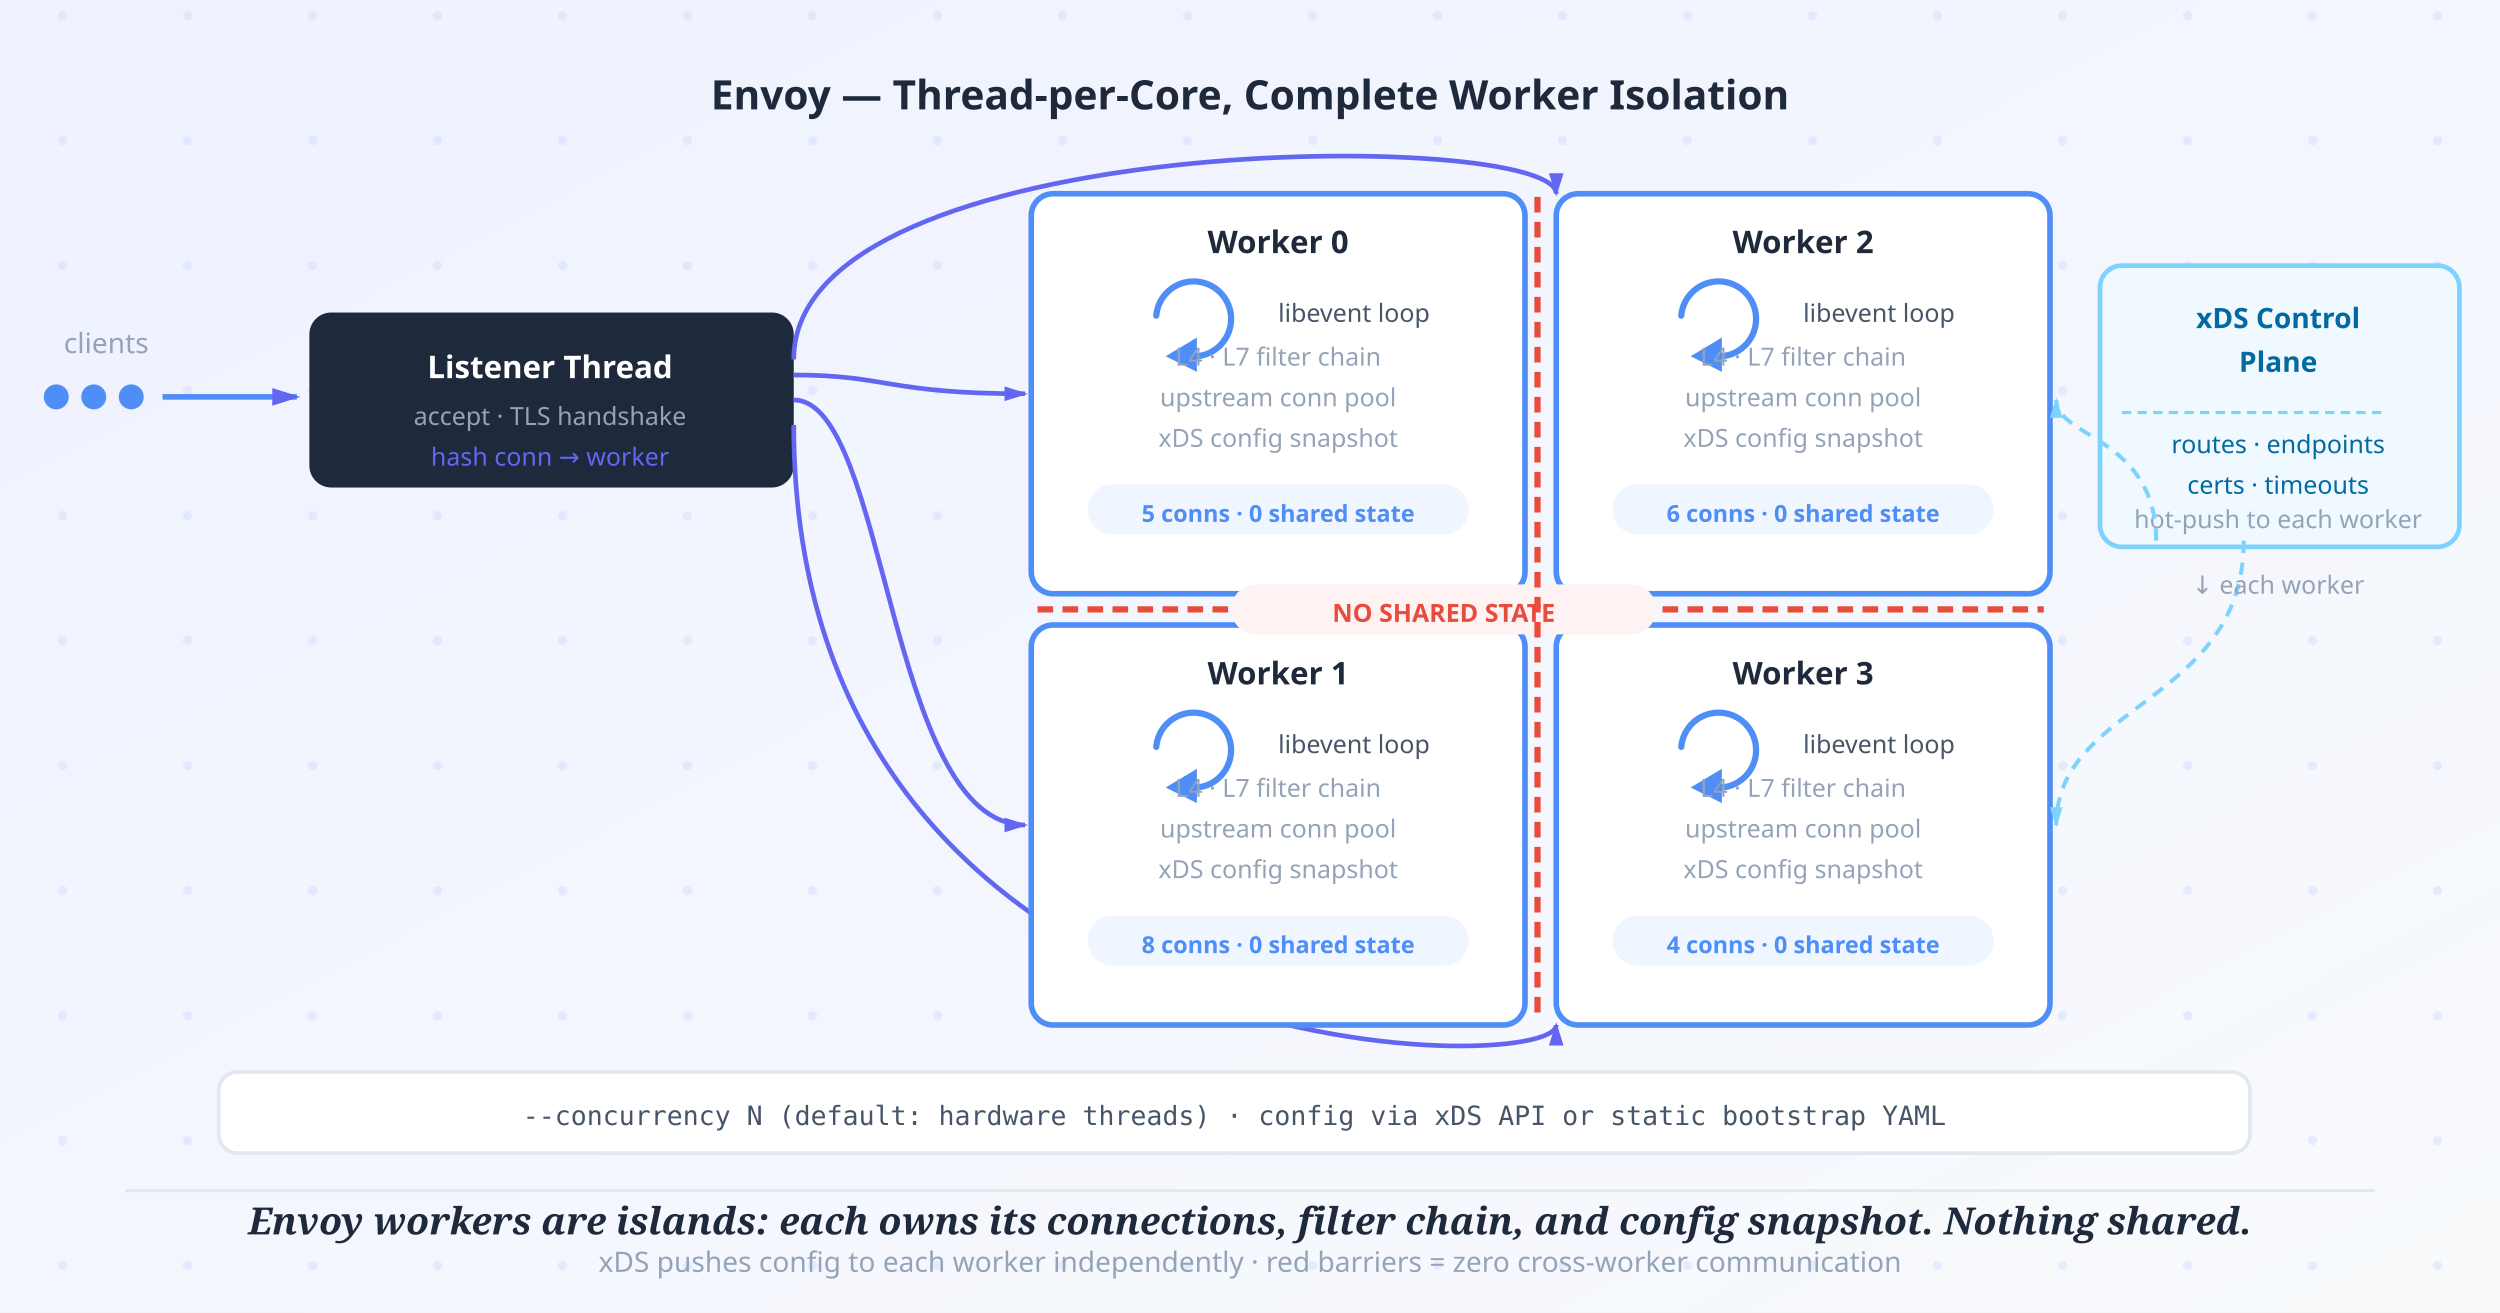
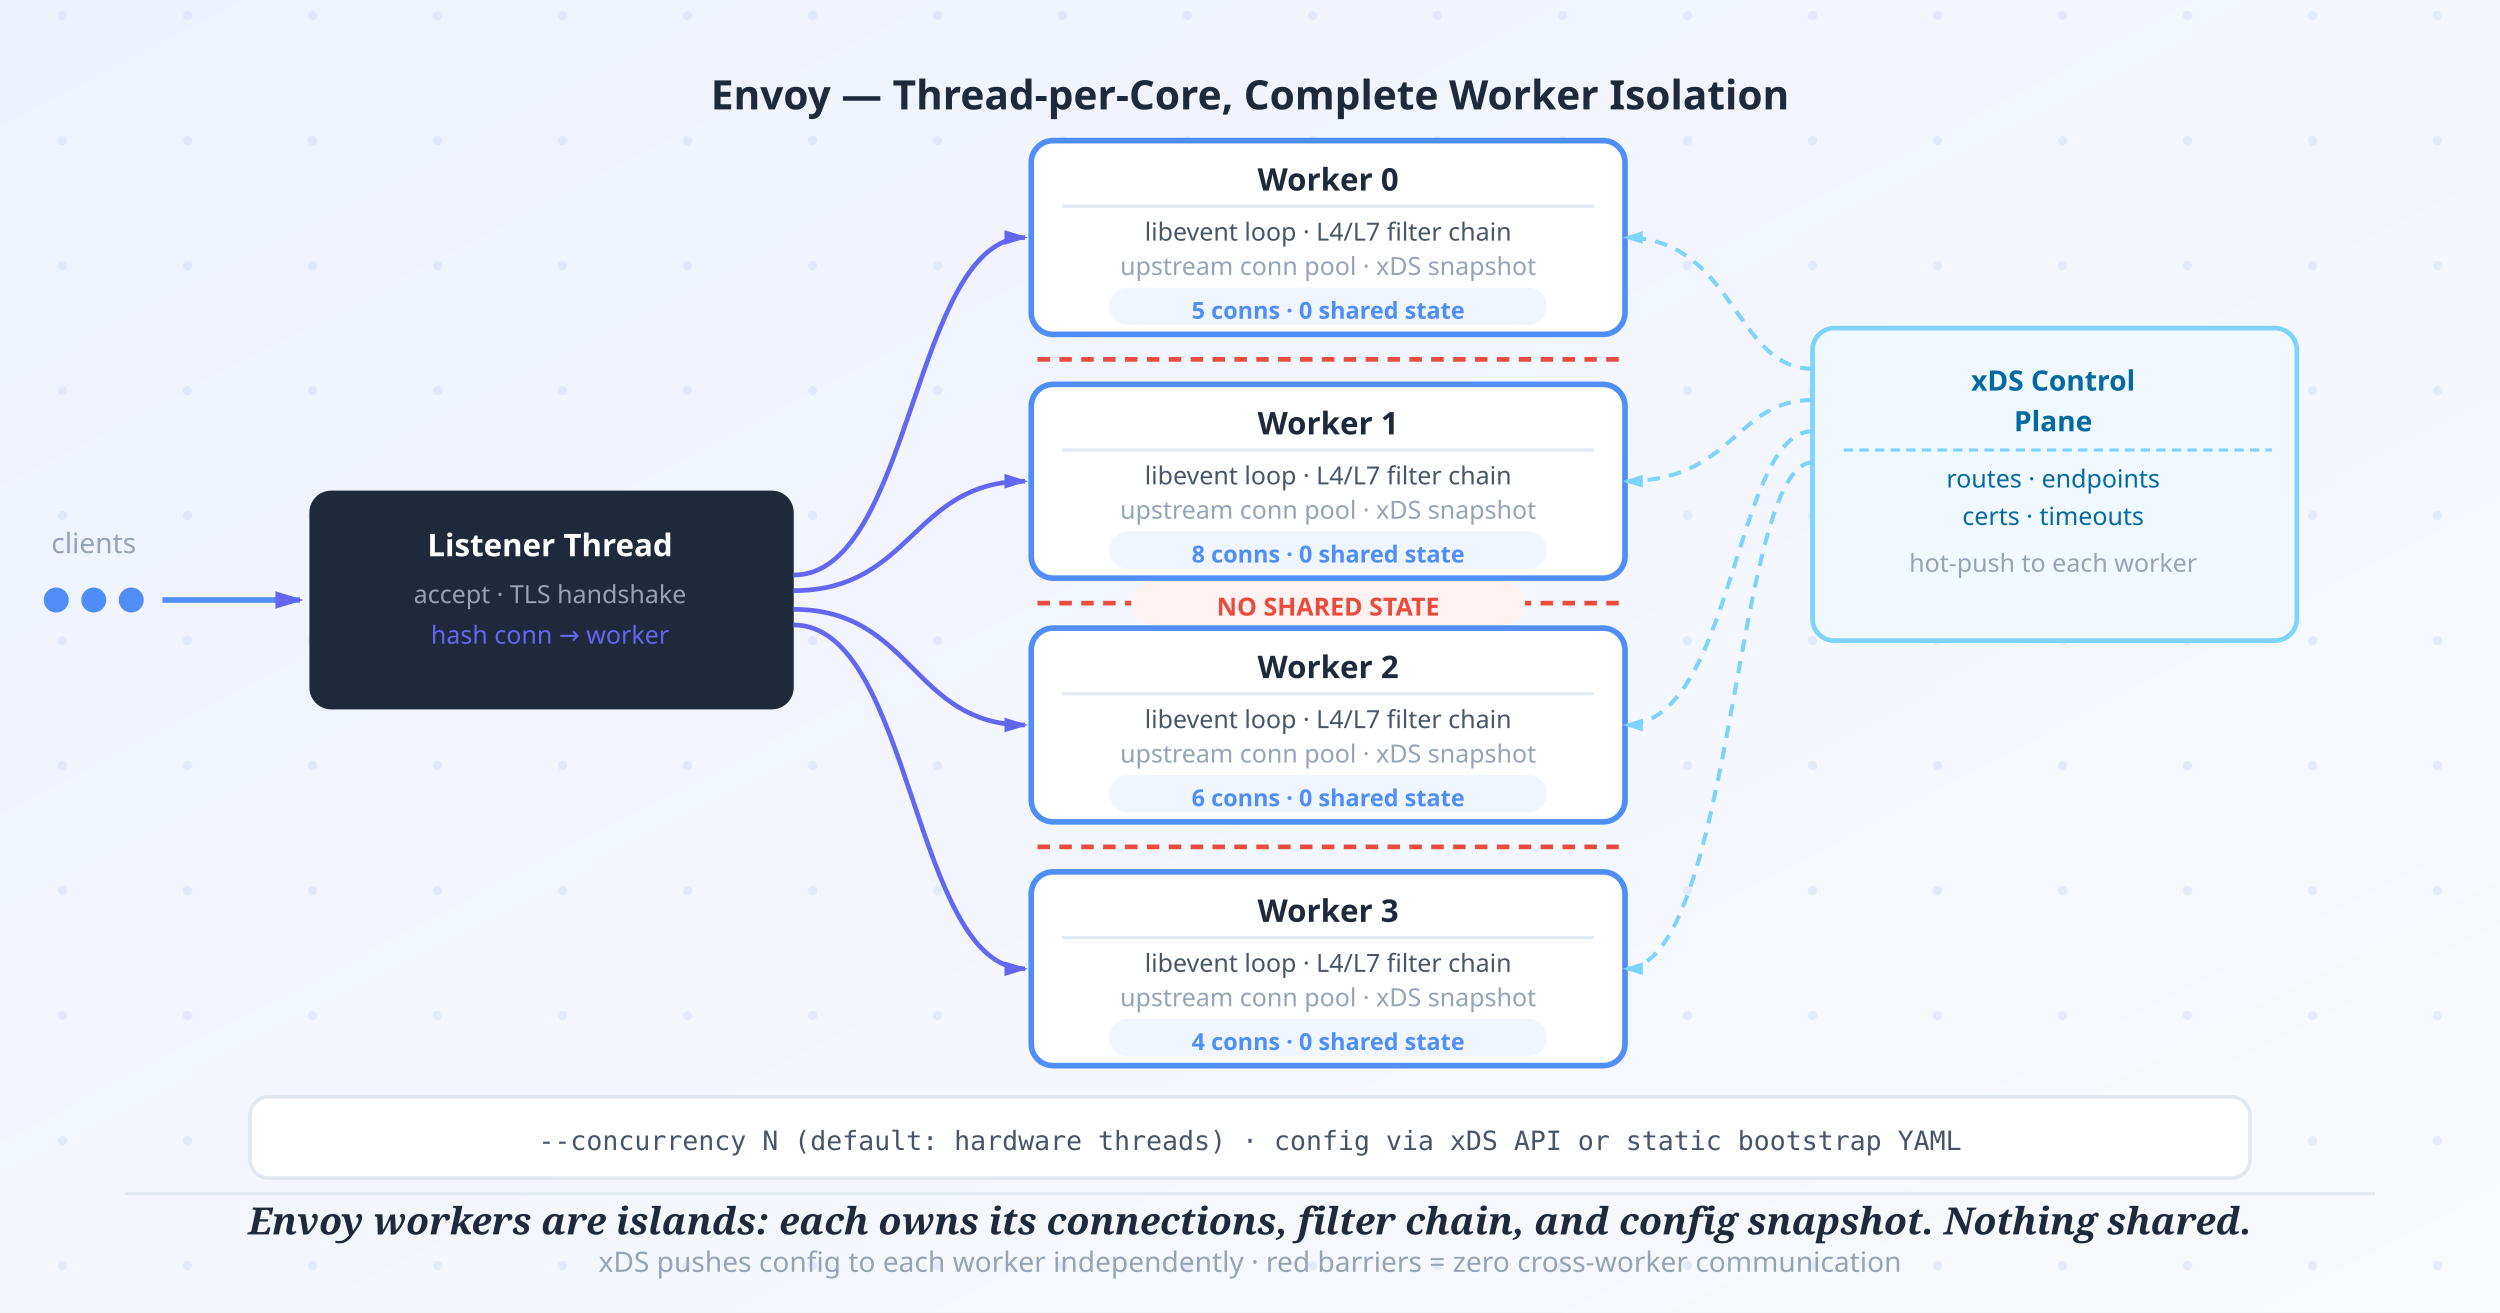
<svg xmlns="http://www.w3.org/2000/svg" viewBox="0 -25 800 420" width="800">
  <defs>
    <linearGradient id="bg" x1="0" y1="0" x2="1" y2="1">
      <stop offset="0%" stop-color="#eef2ff" />
      <stop offset="100%" stop-color="#f8fafc" />
    </linearGradient>
    <pattern id="dots" width="40" height="40" patternUnits="userSpaceOnUse">
      <circle cx="20" cy="20" r="1.5" fill="#c7d2fe" opacity="0.35" />
    </pattern>
    <marker id="arr-v" viewBox="0 0 8 5" refX="7" refY="2.5" markerWidth="5" markerHeight="5" orient="auto">
      <polygon points="0,0 8,2.5 0,5" fill="#6366f1" />
    </marker>
    <marker id="arr-x" viewBox="0 0 8 5" refX="7" refY="2.5" markerWidth="5" markerHeight="5" orient="auto">
      <polygon points="0,0 8,2.5 0,5" fill="#7dd3fc" />
    </marker>
  </defs>
  <rect x="0" y="-25" width="800" height="420" fill="url(#bg)" />
  <rect x="0" y="-25" width="800" height="420" fill="url(#dots)" />
  <text x="400" y="10" font-family="system-ui,sans-serif" font-size="13" font-weight="700" fill="#1e293b" text-anchor="middle">Envoy — Thread-per-Core, Complete Worker Isolation</text>
-   <text x="34" y="88" font-family="system-ui,sans-serif" font-size="9" fill="#94a3b8" text-anchor="middle">clients</text>
-   <circle cx="18" cy="102" r="4" fill="#4f8ef7" />
-   <circle cx="30" cy="102" r="4" fill="#4f8ef7" />
-   <circle cx="42" cy="102" r="4" fill="#4f8ef7" />
-   <line x1="52" y1="102" x2="95" y2="102" stroke="#4f8ef7" stroke-width="1.8" marker-end="url(#arr-v)" />
-   <rect x="99" y="75" width="155" height="56" rx="7" fill="#1e293b" />
-   <text x="176" y="96" font-family="system-ui,sans-serif" font-size="10" font-weight="700" fill="white" text-anchor="middle">Listener Thread</text>
-   <text x="176" y="111" font-family="system-ui,sans-serif" font-size="8" fill="#94a3b8" text-anchor="middle">accept · TLS handshake</text>
-   <text x="176" y="124" font-family="system-ui,sans-serif" font-size="8" fill="#6366f1" text-anchor="middle">hash conn → worker</text>
-   <path d="M 254 95  C 284 95  284 101 328 101" fill="none" stroke="#6366f1" stroke-width="1.5" marker-end="url(#arr-v)" />
-   <path d="M 254 103 C 284 103 284 239 328 239" fill="none" stroke="#6366f1" stroke-width="1.5" marker-end="url(#arr-v)" />
-   <path d="M 254 90  C 254 16  498 16  498 37" fill="none" stroke="#6366f1" stroke-width="1.5" marker-end="url(#arr-v)" />
-   <path d="M 254 111 C 254 320 498 320 498 303" fill="none" stroke="#6366f1" stroke-width="1.5" marker-end="url(#arr-v)" />
-   <rect x="330" y="37" width="158" height="128" rx="7" fill="white" stroke="#4f8ef7" stroke-width="1.8" />
-   <text x="409" y="56" font-family="system-ui,sans-serif" font-size="10" font-weight="700" fill="#1e293b" text-anchor="middle">Worker 0</text>
-   <path d="M 370 76 A 12 12 0 1 1 383 89" fill="none" stroke="#4f8ef7" stroke-width="2" stroke-linecap="round" />
-   <polygon points="383,83 383,94 373,89" fill="#4f8ef7" />
-   <text x="409" y="78" font-family="system-ui,sans-serif" font-size="8" fill="#475569">libevent loop</text>
-   <text x="409" y="92" font-family="system-ui,sans-serif" font-size="8" fill="#94a3b8" text-anchor="middle">L4 · L7 filter chain</text>
-   <text x="409" y="105" font-family="system-ui,sans-serif" font-size="8" fill="#94a3b8" text-anchor="middle">upstream conn pool</text>
-   <text x="409" y="118" font-family="system-ui,sans-serif" font-size="8" fill="#94a3b8" text-anchor="middle">xDS config snapshot</text>
-   <rect x="348" y="130" width="122" height="16" rx="8" fill="#eff6ff" />
-   <text x="409" y="142" font-family="system-ui,sans-serif" font-size="7.5" font-weight="600" fill="#4f8ef7" text-anchor="middle">5 conns · 0 shared state</text>
-   <rect x="330" y="175" width="158" height="128" rx="7" fill="white" stroke="#4f8ef7" stroke-width="1.8" />
-   <text x="409" y="194" font-family="system-ui,sans-serif" font-size="10" font-weight="700" fill="#1e293b" text-anchor="middle">Worker 1</text>
-   <path d="M 370 214 A 12 12 0 1 1 383 227" fill="none" stroke="#4f8ef7" stroke-width="2" stroke-linecap="round" />
-   <polygon points="383,221 383,232 373,227" fill="#4f8ef7" />
-   <text x="409" y="216" font-family="system-ui,sans-serif" font-size="8" fill="#475569">libevent loop</text>
-   <text x="409" y="230" font-family="system-ui,sans-serif" font-size="8" fill="#94a3b8" text-anchor="middle">L4 · L7 filter chain</text>
-   <text x="409" y="243" font-family="system-ui,sans-serif" font-size="8" fill="#94a3b8" text-anchor="middle">upstream conn pool</text>
-   <text x="409" y="256" font-family="system-ui,sans-serif" font-size="8" fill="#94a3b8" text-anchor="middle">xDS config snapshot</text>
-   <rect x="348" y="268" width="122" height="16" rx="8" fill="#eff6ff" />
-   <text x="409" y="280" font-family="system-ui,sans-serif" font-size="7.5" font-weight="600" fill="#4f8ef7" text-anchor="middle">8 conns · 0 shared state</text>
-   <rect x="498" y="37" width="158" height="128" rx="7" fill="white" stroke="#4f8ef7" stroke-width="1.8" />
-   <text x="577" y="56" font-family="system-ui,sans-serif" font-size="10" font-weight="700" fill="#1e293b" text-anchor="middle">Worker 2</text>
-   <path d="M 538 76 A 12 12 0 1 1 551 89" fill="none" stroke="#4f8ef7" stroke-width="2" stroke-linecap="round" />
-   <polygon points="551,83 551,94 541,89" fill="#4f8ef7" />
-   <text x="577" y="78" font-family="system-ui,sans-serif" font-size="8" fill="#475569">libevent loop</text>
-   <text x="577" y="92" font-family="system-ui,sans-serif" font-size="8" fill="#94a3b8" text-anchor="middle">L4 · L7 filter chain</text>
-   <text x="577" y="105" font-family="system-ui,sans-serif" font-size="8" fill="#94a3b8" text-anchor="middle">upstream conn pool</text>
-   <text x="577" y="118" font-family="system-ui,sans-serif" font-size="8" fill="#94a3b8" text-anchor="middle">xDS config snapshot</text>
-   <rect x="516" y="130" width="122" height="16" rx="8" fill="#eff6ff" />
-   <text x="577" y="142" font-family="system-ui,sans-serif" font-size="7.5" font-weight="600" fill="#4f8ef7" text-anchor="middle">6 conns · 0 shared state</text>
-   <rect x="498" y="175" width="158" height="128" rx="7" fill="white" stroke="#4f8ef7" stroke-width="1.8" />
-   <text x="577" y="194" font-family="system-ui,sans-serif" font-size="10" font-weight="700" fill="#1e293b" text-anchor="middle">Worker 3</text>
-   <path d="M 538 214 A 12 12 0 1 1 551 227" fill="none" stroke="#4f8ef7" stroke-width="2" stroke-linecap="round" />
-   <polygon points="551,221 551,232 541,227" fill="#4f8ef7" />
-   <text x="577" y="216" font-family="system-ui,sans-serif" font-size="8" fill="#475569">libevent loop</text>
-   <text x="577" y="230" font-family="system-ui,sans-serif" font-size="8" fill="#94a3b8" text-anchor="middle">L4 · L7 filter chain</text>
-   <text x="577" y="243" font-family="system-ui,sans-serif" font-size="8" fill="#94a3b8" text-anchor="middle">upstream conn pool</text>
-   <text x="577" y="256" font-family="system-ui,sans-serif" font-size="8" fill="#94a3b8" text-anchor="middle">xDS config snapshot</text>
-   <rect x="516" y="268" width="122" height="16" rx="8" fill="#eff6ff" />
-   <text x="577" y="280" font-family="system-ui,sans-serif" font-size="7.5" font-weight="600" fill="#4f8ef7" text-anchor="middle">4 conns · 0 shared state</text>
-   <line x1="332" y1="170" x2="654" y2="170" stroke="#e74c3c" stroke-width="2" stroke-dasharray="5 3" />
-   <rect x="394" y="162" width="136" height="16" rx="8" fill="#fef2f2" />
-   <text x="462" y="174" font-family="system-ui,sans-serif" font-size="8" font-weight="700" fill="#e74c3c" text-anchor="middle">NO SHARED STATE</text>
-   <line x1="492" y1="38" x2="492" y2="301" stroke="#e74c3c" stroke-width="2" stroke-dasharray="5 3" />
-   <rect x="672" y="60" width="115" height="90" rx="7" fill="#f0f9ff" stroke="#7dd3fc" stroke-width="1.5" />
-   <text x="729" y="80" font-family="system-ui,sans-serif" font-size="9" font-weight="700" fill="#0369a1" text-anchor="middle">xDS Control</text>
-   <text x="729" y="94" font-family="system-ui,sans-serif" font-size="9" font-weight="700" fill="#0369a1" text-anchor="middle">Plane</text>
-   <line x1="679" y1="107" x2="762" y2="107" stroke="#7dd3fc" stroke-width="1" stroke-dasharray="3 2" />
-   <text x="729" y="120" font-family="system-ui,sans-serif" font-size="8" fill="#0369a1" text-anchor="middle">routes · endpoints</text>
-   <text x="729" y="133" font-family="system-ui,sans-serif" font-size="8" fill="#0369a1" text-anchor="middle">certs · timeouts</text>
-   <text x="729" y="144" font-family="system-ui,sans-serif" font-size="8" fill="#94a3b8" text-anchor="middle">hot-push to each worker</text>
-   <path d="M 690 148 C 690 115 658 115 658 103" fill="none" stroke="#7dd3fc" stroke-width="1.3" stroke-dasharray="4 3" marker-end="url(#arr-x)" />
-   <path d="M 718 148 C 718 200 658 200 658 239" fill="none" stroke="#7dd3fc" stroke-width="1.3" stroke-dasharray="4 3" marker-end="url(#arr-x)" />
-   <text x="729" y="165" font-family="system-ui,sans-serif" font-size="8" fill="#94a3b8" text-anchor="middle">↓ each worker</text>
-   <rect x="70" y="318" width="650" height="26" rx="6" fill="white" stroke="#e2e8f0" stroke-width="1.2" />
-   <text x="395" y="335" font-family="monospace,system-ui,sans-serif" font-size="8.5" fill="#475569" text-anchor="middle">--concurrency N  (default: hardware threads)  ·  config via xDS API or static bootstrap YAML</text>
-   <line x1="40" y1="356" x2="760" y2="356" stroke="#e2e8f0" stroke-width="1" />
+   <text x="30" y="152" font-family="system-ui,sans-serif" font-size="9" fill="#94a3b8" text-anchor="middle">clients</text>
+   <circle cx="18" cy="167" r="4" fill="#4f8ef7" />
+   <circle cx="30" cy="167" r="4" fill="#4f8ef7" />
+   <circle cx="42" cy="167" r="4" fill="#4f8ef7" />
+   <line x1="52" y1="167" x2="96" y2="167" stroke="#4f8ef7" stroke-width="1.8" marker-end="url(#arr-v)" />
+   <rect x="99" y="132" width="155" height="70" rx="7" fill="#1e293b" />
+   <text x="176" y="153" font-family="system-ui,sans-serif" font-size="10" font-weight="700" fill="white" text-anchor="middle">Listener Thread</text>
+   <text x="176" y="168" font-family="system-ui,sans-serif" font-size="8" fill="#94a3b8" text-anchor="middle">accept · TLS handshake</text>
+   <text x="176" y="181" font-family="system-ui,sans-serif" font-size="8" fill="#6366f1" text-anchor="middle">hash conn → worker</text>
+   <path d="M 254 159 C 292 159 292 51  328 51" fill="none" stroke="#6366f1" stroke-width="1.5" marker-end="url(#arr-v)" />
+   <path d="M 254 164 C 292 164 292 129 328 129" fill="none" stroke="#6366f1" stroke-width="1.5" marker-end="url(#arr-v)" />
+   <path d="M 254 170 C 292 170 292 207 328 207" fill="none" stroke="#6366f1" stroke-width="1.5" marker-end="url(#arr-v)" />
+   <path d="M 254 175 C 292 175 292 285 328 285" fill="none" stroke="#6366f1" stroke-width="1.5" marker-end="url(#arr-v)" />
+   <rect x="330" y="20" width="190" height="62" rx="7" fill="white" stroke="#4f8ef7" stroke-width="1.8" />
+   <text x="425" y="36" font-family="system-ui,sans-serif" font-size="10" font-weight="700" fill="#1e293b" text-anchor="middle">Worker 0</text>
+   <line x1="340" y1="41" x2="510" y2="41" stroke="#e2e8f0" stroke-width="1" />
+   <text x="425" y="52" font-family="system-ui,sans-serif" font-size="8" fill="#475569" text-anchor="middle">libevent loop · L4/L7 filter chain</text>
+   <text x="425" y="63" font-family="system-ui,sans-serif" font-size="8" fill="#94a3b8" text-anchor="middle">upstream conn pool · xDS snapshot</text>
+   <rect x="355" y="67" width="140" height="12" rx="6" fill="#eff6ff" />
+   <text x="425" y="77" font-family="system-ui,sans-serif" font-size="7.5" font-weight="600" fill="#4f8ef7" text-anchor="middle">5 conns · 0 shared state</text>
+   <line x1="332" y1="90" x2="518" y2="90" stroke="#e74c3c" stroke-width="1.5" stroke-dasharray="4 3" />
+   <rect x="330" y="98" width="190" height="62" rx="7" fill="white" stroke="#4f8ef7" stroke-width="1.8" />
+   <text x="425" y="114" font-family="system-ui,sans-serif" font-size="10" font-weight="700" fill="#1e293b" text-anchor="middle">Worker 1</text>
+   <line x1="340" y1="119" x2="510" y2="119" stroke="#e2e8f0" stroke-width="1" />
+   <text x="425" y="130" font-family="system-ui,sans-serif" font-size="8" fill="#475569" text-anchor="middle">libevent loop · L4/L7 filter chain</text>
+   <text x="425" y="141" font-family="system-ui,sans-serif" font-size="8" fill="#94a3b8" text-anchor="middle">upstream conn pool · xDS snapshot</text>
+   <rect x="355" y="145" width="140" height="12" rx="6" fill="#eff6ff" />
+   <text x="425" y="155" font-family="system-ui,sans-serif" font-size="7.5" font-weight="600" fill="#4f8ef7" text-anchor="middle">8 conns · 0 shared state</text>
+   <line x1="332" y1="168" x2="518" y2="168" stroke="#e74c3c" stroke-width="1.5" stroke-dasharray="4 3" />
+   <rect x="362" y="161" width="126" height="14" rx="7" fill="#fef2f2" />
+   <text x="425" y="172" font-family="system-ui,sans-serif" font-size="8" font-weight="700" fill="#e74c3c" text-anchor="middle">NO SHARED STATE</text>
+   <rect x="330" y="176" width="190" height="62" rx="7" fill="white" stroke="#4f8ef7" stroke-width="1.8" />
+   <text x="425" y="192" font-family="system-ui,sans-serif" font-size="10" font-weight="700" fill="#1e293b" text-anchor="middle">Worker 2</text>
+   <line x1="340" y1="197" x2="510" y2="197" stroke="#e2e8f0" stroke-width="1" />
+   <text x="425" y="208" font-family="system-ui,sans-serif" font-size="8" fill="#475569" text-anchor="middle">libevent loop · L4/L7 filter chain</text>
+   <text x="425" y="219" font-family="system-ui,sans-serif" font-size="8" fill="#94a3b8" text-anchor="middle">upstream conn pool · xDS snapshot</text>
+   <rect x="355" y="223" width="140" height="12" rx="6" fill="#eff6ff" />
+   <text x="425" y="233" font-family="system-ui,sans-serif" font-size="7.5" font-weight="600" fill="#4f8ef7" text-anchor="middle">6 conns · 0 shared state</text>
+   <line x1="332" y1="246" x2="518" y2="246" stroke="#e74c3c" stroke-width="1.5" stroke-dasharray="4 3" />
+   <rect x="330" y="254" width="190" height="62" rx="7" fill="white" stroke="#4f8ef7" stroke-width="1.8" />
+   <text x="425" y="270" font-family="system-ui,sans-serif" font-size="10" font-weight="700" fill="#1e293b" text-anchor="middle">Worker 3</text>
+   <line x1="340" y1="275" x2="510" y2="275" stroke="#e2e8f0" stroke-width="1" />
+   <text x="425" y="286" font-family="system-ui,sans-serif" font-size="8" fill="#475569" text-anchor="middle">libevent loop · L4/L7 filter chain</text>
+   <text x="425" y="297" font-family="system-ui,sans-serif" font-size="8" fill="#94a3b8" text-anchor="middle">upstream conn pool · xDS snapshot</text>
+   <rect x="355" y="301" width="140" height="12" rx="6" fill="#eff6ff" />
+   <text x="425" y="311" font-family="system-ui,sans-serif" font-size="7.5" font-weight="600" fill="#4f8ef7" text-anchor="middle">4 conns · 0 shared state</text>
+   <rect x="580" y="80" width="155" height="100" rx="7" fill="#f0f9ff" stroke="#7dd3fc" stroke-width="1.5" />
+   <text x="657" y="100" font-family="system-ui,sans-serif" font-size="9" font-weight="700" fill="#0369a1" text-anchor="middle">xDS Control</text>
+   <text x="657" y="113" font-family="system-ui,sans-serif" font-size="9" font-weight="700" fill="#0369a1" text-anchor="middle">Plane</text>
+   <line x1="590" y1="119" x2="727" y2="119" stroke="#7dd3fc" stroke-width="1" stroke-dasharray="3 2" />
+   <text x="657" y="131" font-family="system-ui,sans-serif" font-size="8" fill="#0369a1" text-anchor="middle">routes · endpoints</text>
+   <text x="657" y="143" font-family="system-ui,sans-serif" font-size="8" fill="#0369a1" text-anchor="middle">certs · timeouts</text>
+   <text x="657" y="158" font-family="system-ui,sans-serif" font-size="8" fill="#94a3b8" text-anchor="middle">hot-push to each worker</text>
+   <path d="M 580 93  C 555 93  555 51  520 51" fill="none" stroke="#7dd3fc" stroke-width="1.3" stroke-dasharray="4 3" marker-end="url(#arr-x)" />
+   <path d="M 580 103 C 555 103 555 129 520 129" fill="none" stroke="#7dd3fc" stroke-width="1.3" stroke-dasharray="4 3" marker-end="url(#arr-x)" />
+   <path d="M 580 113 C 555 113 555 207 520 207" fill="none" stroke="#7dd3fc" stroke-width="1.3" stroke-dasharray="4 3" marker-end="url(#arr-x)" />
+   <path d="M 580 123 C 555 123 555 285 520 285" fill="none" stroke="#7dd3fc" stroke-width="1.3" stroke-dasharray="4 3" marker-end="url(#arr-x)" />
+   <rect x="80" y="326" width="640" height="26" rx="6" fill="white" stroke="#e2e8f0" stroke-width="1.2" />
+   <text x="400" y="343" font-family="monospace,system-ui,sans-serif" font-size="8.5" fill="#475569" text-anchor="middle">--concurrency N  (default: hardware threads)  ·  config via xDS API or static bootstrap YAML</text>
+   <line x1="40" y1="357" x2="760" y2="357" stroke="#e2e8f0" stroke-width="1" />
  <text x="400" y="370" font-family="Georgia,serif" font-size="12" font-weight="700" font-style="italic" fill="#1e293b" text-anchor="middle">Envoy workers are islands: each owns its connections, filter chain, and config snapshot. Nothing shared.</text>
  <text x="400" y="382" font-family="system-ui,sans-serif" font-size="9" fill="#94a3b8" text-anchor="middle">xDS pushes config to each worker independently · red barriers = zero cross-worker communication</text>
</svg>
